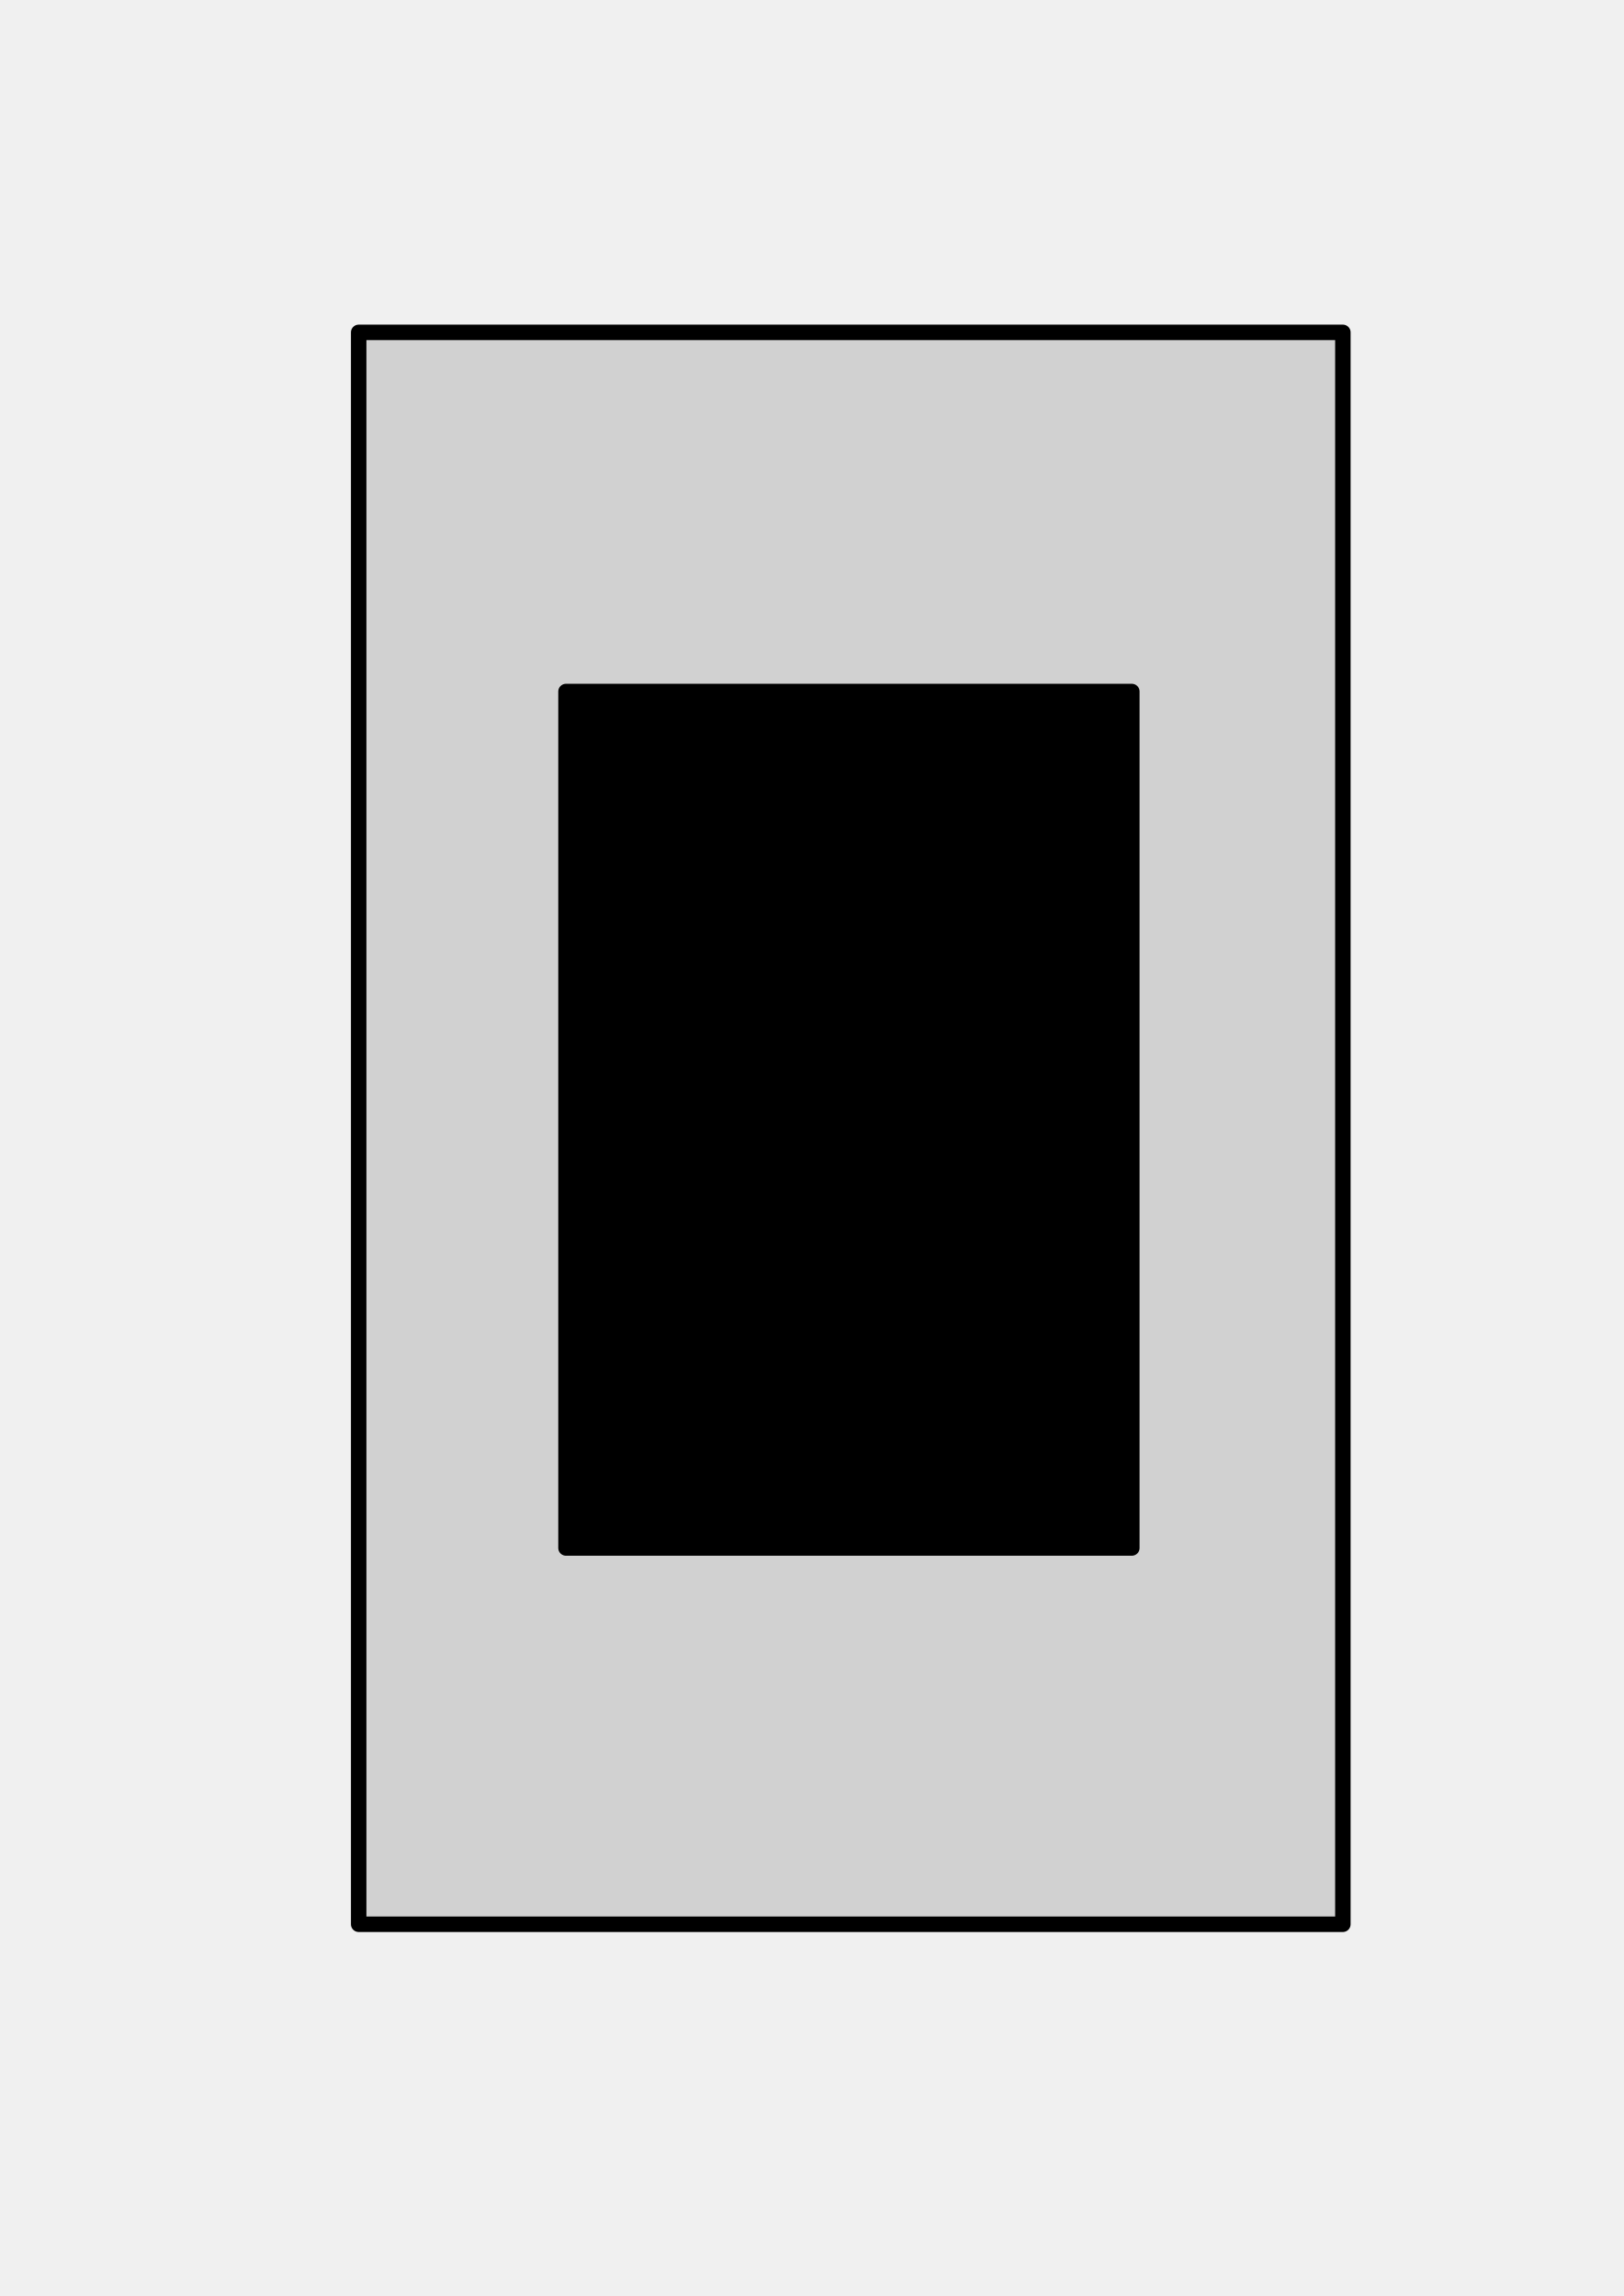
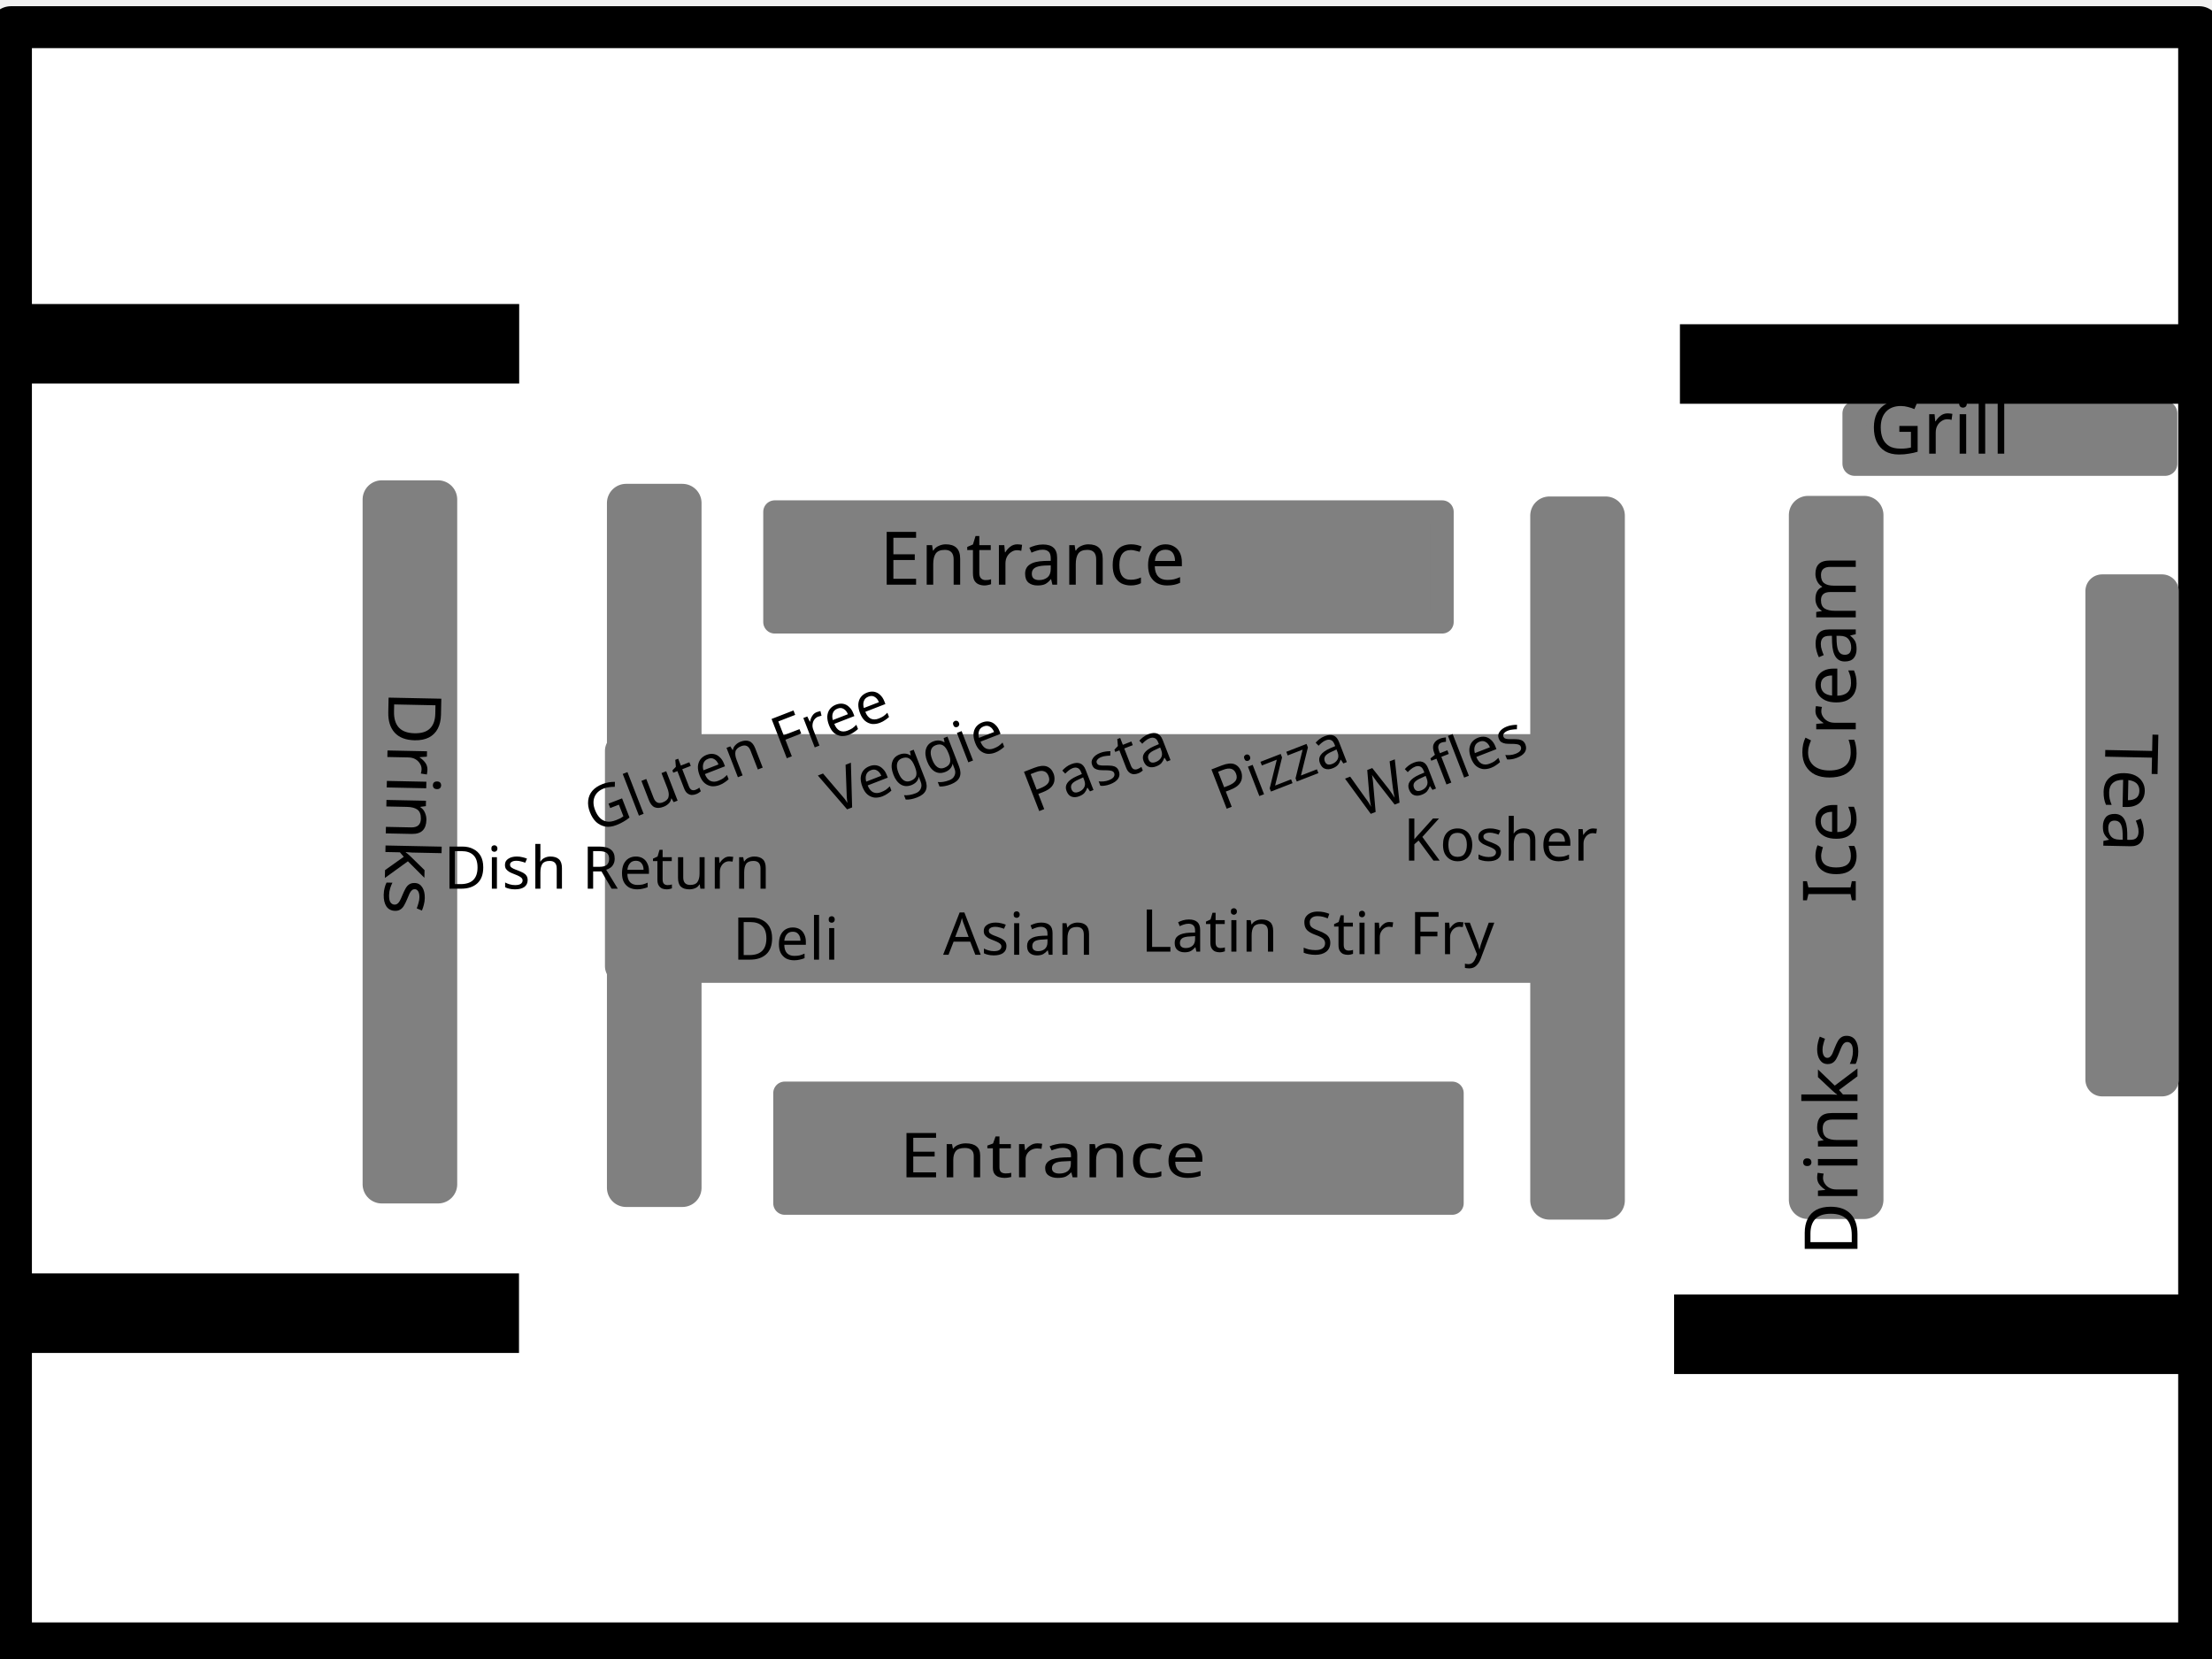
- <svg xmlns="http://www.w3.org/2000/svg" width="210mm" height="297mm" version="1.1" viewBox="0 0 210 297">
-   <g stroke="#000" stroke-linejoin="round" stroke-width="2">
-     <rect x="46.389" y="42.994" width="127.29" height="205.92" ry="0" fill="#d1d1d1" />
-     <rect x="73.203" y="89.451" width="73.181" height="110.79" />
-     <rect x="95.04" y="113.14" width="10.749" height=".566" />
+ <svg xmlns="http://www.w3.org/2000/svg" width="800" height="600" viewBox="0 0 211.667 158.75" version="1.1" id="svg1">
+   <defs id="defs1" />
+   <g id="layer1" style="stroke:#000000;stroke-opacity:1;fill:#ffffff;fill-opacity:1">
+     <rect style="fill:#ffffff;fill-opacity:1;stroke:#000000;stroke-width:4.013;stroke-linejoin:round;stroke-opacity:1" id="rect1" width="209.391" height="154.659" x="1.047" y="2.601" />
+     <rect style="fill:#808080;fill-opacity:1;stroke:#808080;stroke-width:3.172;stroke-linejoin:round;stroke-opacity:1" id="rect2" width="93.759" height="20.623" x="59.474" y="71.839" />
+     <rect style="fill:#808080;fill-opacity:1;stroke:#808080;stroke-width:2.198;stroke-linejoin:round;stroke-opacity:1" id="rect2-3-6" width="63.871" height="10.549" x="75.091" y="104.596" />
+     <rect style="fill:#808080;fill-opacity:1;stroke:#808080;stroke-width:2.198;stroke-linejoin:round;stroke-opacity:1" id="rect2-3-6-6" width="63.871" height="10.549" x="74.134" y="48.976" />
+     <rect style="fill:#808080;fill-opacity:1;stroke:#808080;stroke-width:3.67;stroke-linejoin:round;stroke-opacity:1" id="rect3" width="65.528" height="5.383" x="49.343" y="-153.647" transform="rotate(90)" />
+     <rect style="fill:#808080;fill-opacity:1;stroke:#808080;stroke-width:3.67;stroke-linejoin:round;stroke-opacity:1" id="rect3-6" width="65.528" height="5.383" x="49.286" y="-178.394" transform="rotate(90)" />
+     <rect style="fill:#808080;fill-opacity:1;stroke:#808080;stroke-width:3.67;stroke-linejoin:round;stroke-opacity:1" id="rect3-6-3" width="65.528" height="5.383" x="47.796" y="-41.916" transform="rotate(90)" />
+     <rect style="fill:#808080;fill-opacity:1;stroke:#808080;stroke-width:3.2;stroke-linejoin:round;stroke-opacity:1" id="rect3-6-3-3" width="46.752" height="5.738" x="56.562" y="-206.89" transform="rotate(90)" />
+     <rect style="fill:#808080;fill-opacity:1;stroke:#808080;stroke-width:2.336;stroke-linejoin:round;stroke-opacity:1" id="rect3-6-3-3-8" width="29.713" height="4.812" x="-207.185" y="-44.365" transform="scale(-1)" />
+     <rect style="fill:#808080;fill-opacity:1;stroke:#808080;stroke-width:3.67;stroke-linejoin:round;stroke-opacity:1" id="rect3-4" width="65.528" height="5.383" x="48.133" y="-65.296" transform="rotate(90)" />
+     <text xml:space="preserve" style="font-weight:500;font-size:7.056px;font-family:Avenir;-inkscape-font-specification:'Avenir Medium';text-align:center;text-anchor:middle;fill:#808080;fill-opacity:1;stroke:#808080;stroke-width:3.996;stroke-linejoin:round;stroke-opacity:1" x="103.389" y="55.946" id="text3">
+       <tspan id="tspan3" style="font-size:7.056px;fill:#000000;fill-opacity:1;stroke:#7f7f7f;stroke-width:3.996;stroke-opacity:0" x="103.389" y="55.946">Entrance</tspan>
+     </text>
+     <text xml:space="preserve" style="font-weight:500;font-size:6.479px;font-family:Avenir;-inkscape-font-specification:'Avenir Medium';text-align:center;text-anchor:middle;fill:#808080;fill-opacity:1;stroke:#808080;stroke-width:3.67;stroke-linejoin:round;stroke-opacity:1" x="96.515" y="122.95" id="text3-6" transform="scale(1.091364,0.9162847)">
+       <tspan id="tspan3-5" style="font-size:6.479px;fill:#000000;fill-opacity:1;stroke:#7f7f7f;stroke-width:3.67;stroke-opacity:0" x="96.515" y="122.95">Entrance</tspan>
+     </text>
+     <rect style="fill:#000000;fill-opacity:1;stroke:#7f7f7f;stroke-width:3.996;stroke-linejoin:round;stroke-opacity:0" id="rect4" width="48.338" height="7.609" x="1.343" y="29.092" />
+     <rect style="fill:#000000;fill-opacity:1;stroke:#7f7f7f;stroke-width:3.996;stroke-linejoin:round;stroke-opacity:0" id="rect4-8" width="48.338" height="7.609" x="1.325" y="121.855" />
+     <rect style="fill:#000000;fill-opacity:1;stroke:#7f7f7f;stroke-width:3.996;stroke-linejoin:round;stroke-opacity:0" id="rect4-8-4" width="48.338" height="7.609" x="160.195" y="123.872" />
+     <rect style="fill:#000000;fill-opacity:1;stroke:#7f7f7f;stroke-width:3.996;stroke-linejoin:round;stroke-opacity:0" id="rect4-8-4-2" width="48.338" height="7.609" x="160.753" y="31.027" />
+     <text xml:space="preserve" style="font-weight:500;font-size:7.056px;font-family:Avenir;-inkscape-font-specification:'Avenir Medium';text-align:center;text-anchor:middle;fill:#000000;fill-opacity:1;stroke:#7f7f7f;stroke-width:3.996;stroke-linejoin:round;stroke-opacity:0" x="-65.167" y="177.579" id="text4" transform="rotate(-90)">
+       <tspan id="tspan4" style="stroke-width:3.996" x="-65.167" y="177.579">Ice Cream</tspan>
+     </text>
+     <text xml:space="preserve" style="font-weight:500;font-size:7.056px;font-family:Avenir;-inkscape-font-specification:'Avenir Medium';text-align:center;text-anchor:middle;fill:#000000;fill-opacity:1;stroke:#7f7f7f;stroke-width:3.996;stroke-linejoin:round;stroke-opacity:0" x="-104.912" y="177.744" id="text5" transform="rotate(-90)">
+       <tspan id="tspan5" style="stroke-width:3.996" x="-104.912" y="177.744">Drinks</tspan>
+     </text>
+     <text xml:space="preserve" style="font-weight:500;font-size:7.056px;font-family:Avenir;-inkscape-font-specification:'Avenir Medium';text-align:center;text-anchor:middle;fill:#000000;fill-opacity:1;stroke:#7f7f7f;stroke-width:3.996;stroke-linejoin:round;stroke-opacity:0" x="80.565" y="-38.556" id="text6" transform="rotate(91.18329)">
+       <tspan id="tspan6" style="stroke-width:3.996" x="80.565" y="-38.556">Drinks</tspan>
+     </text>
+     <text xml:space="preserve" style="font-weight:500;font-size:7.056px;font-family:Avenir;-inkscape-font-specification:'Avenir Medium';text-align:center;text-anchor:middle;fill:#000000;fill-opacity:1;stroke:#7f7f7f;stroke-width:3.996;stroke-linejoin:round;stroke-opacity:0" x="76.217" y="-202.895" id="text6-5" transform="rotate(91.18329)">
+       <tspan id="tspan6-6" style="stroke-width:3.996" x="76.217" y="-202.895">Tea</tspan>
+     </text>
+     <text xml:space="preserve" style="font-weight:500;font-size:7.056px;font-family:Avenir;-inkscape-font-specification:'Avenir Medium';text-align:center;text-anchor:middle;fill:#000000;fill-opacity:1;stroke:#7f7f7f;stroke-width:3.996;stroke-linejoin:round;stroke-opacity:0" x="190.217" y="43.414" id="text7">
+       <tspan id="tspan7" style="stroke-width:3.996" x="190.217" y="43.414">Grill</tspan>
+     </text>
+     <text xml:space="preserve" style="font-weight:500;font-size:5.644px;font-family:Avenir;-inkscape-font-specification:'Avenir Medium';text-align:center;text-anchor:middle;fill:#000000;fill-opacity:1;stroke:#7f7f7f;stroke-width:3.996;stroke-linejoin:round;stroke-opacity:0" x="137.404" y="91.304" id="text8">
+       <tspan id="tspan8" style="font-size:5.644px;stroke-width:3.996" x="137.404" y="91.304">Stir Fry</tspan>
+     </text>
+     <text xml:space="preserve" style="font-weight:500;font-size:5.644px;font-family:Avenir;-inkscape-font-specification:'Avenir Medium';text-align:center;text-anchor:middle;fill:#000000;fill-opacity:1;stroke:#7f7f7f;stroke-width:3.996;stroke-linejoin:round;stroke-opacity:0" x="119.404" y="91.063" id="text8-4">
+       <tspan id="tspan8-0" style="font-size:5.644px;stroke-width:3.996" x="119.404" y="91.063">Latin</tspan>
+     </text>
+     <text xml:space="preserve" style="font-weight:500;font-size:5.644px;font-family:Avenir;-inkscape-font-specification:'Avenir Medium';text-align:center;text-anchor:middle;fill:#000000;fill-opacity:1;stroke:#7f7f7f;stroke-width:3.996;stroke-linejoin:round;stroke-opacity:0" x="101.13" y="91.359" id="text8-4-7">
+       <tspan id="tspan8-0-7" style="font-size:5.644px;stroke-width:3.996" x="101.13" y="91.359">Asian</tspan>
+     </text>
+     <text xml:space="preserve" style="font-weight:500;font-size:5.644px;font-family:Avenir;-inkscape-font-specification:'Avenir Medium';text-align:center;text-anchor:middle;fill:#000000;fill-opacity:1;stroke:#7f7f7f;stroke-width:3.996;stroke-linejoin:round;stroke-opacity:0" x="78.879" y="91.831" id="text8-4-7-0">
+       <tspan id="tspan8-0-7-4" style="font-size:5.644px;stroke-width:3.996" x="78.879" y="91.831">Deli</tspan>
+     </text>
+     <text xml:space="preserve" style="font-weight:500;font-size:5.644px;font-family:Avenir;-inkscape-font-specification:'Avenir Medium';text-align:center;text-anchor:middle;fill:#000000;fill-opacity:1;stroke:#7f7f7f;stroke-width:3.996;stroke-linejoin:round;stroke-opacity:0" x="43.199" y="94.881" id="text9" transform="rotate(-21.2136)">
+       <tspan id="tspan9" style="stroke-width:3.996" x="43.199" y="94.881">Gluten Free</tspan>
+     </text>
+     <text xml:space="preserve" style="font-weight:500;font-size:5.644px;font-family:Avenir;-inkscape-font-specification:'Avenir Medium';text-align:center;text-anchor:middle;fill:#000000;fill-opacity:1;stroke:#7f7f7f;stroke-width:3.996;stroke-linejoin:round;stroke-opacity:0" x="58.794" y="101.532" id="text9-6" transform="rotate(-21.2136)">
+       <tspan id="tspan9-7" style="stroke-width:3.996" x="58.794" y="101.532">Veggie</tspan>
+     </text>
+     <text xml:space="preserve" style="font-weight:500;font-size:5.644px;font-family:Avenir;-inkscape-font-specification:'Avenir Medium';text-align:center;text-anchor:middle;fill:#000000;fill-opacity:1;stroke:#7f7f7f;stroke-width:3.996;stroke-linejoin:round;stroke-opacity:0" x="74.988" y="108.334" id="text9-6-4" transform="rotate(-21.2136)">
+       <tspan id="tspan9-7-8" style="stroke-width:3.996" x="74.988" y="108.334">Pasta</tspan>
+     </text>
+     <text xml:space="preserve" style="font-weight:500;font-size:5.644px;font-family:Avenir;-inkscape-font-specification:'Avenir Medium';text-align:center;text-anchor:middle;fill:#000000;fill-opacity:1;stroke:#7f7f7f;stroke-width:3.996;stroke-linejoin:round;stroke-opacity:0" x="91.219" y="114.618" id="text9-6-4-9" transform="rotate(-21.2136)">
+       <tspan id="tspan9-7-8-7" style="stroke-width:3.996" x="91.219" y="114.618">Pizza</tspan>
+     </text>
+     <text xml:space="preserve" style="font-weight:500;font-size:5.644px;font-family:Avenir;-inkscape-font-specification:'Avenir Medium';text-align:center;text-anchor:middle;fill:#000000;fill-opacity:1;stroke:#7f7f7f;stroke-width:3.996;stroke-linejoin:round;stroke-opacity:0" x="105.423" y="120.065" id="text9-6-4-9-8" transform="rotate(-21.2136)">
+       <tspan id="tspan9-7-8-7-9" style="stroke-width:3.996" x="105.423" y="120.065">Wafles</tspan>
+     </text>
+     <text xml:space="preserve" style="font-weight:500;font-size:5.644px;font-family:Avenir;-inkscape-font-specification:'Avenir Medium';text-align:center;text-anchor:middle;fill:#000000;fill-opacity:1;stroke:#7f7f7f;stroke-width:3.996;stroke-linejoin:round;stroke-opacity:0" x="147.251" y="82.353" id="text10">
+       <tspan id="tspan10" style="stroke-width:3.996" x="147.251" y="82.353">Kosher</tspan>
+     </text>
+     <text xml:space="preserve" style="font-weight:500;font-size:5.644px;font-family:Avenir;-inkscape-font-specification:'Avenir Medium';text-align:center;text-anchor:middle;fill:#000000;fill-opacity:1;stroke:#7f7f7f;stroke-width:3.996;stroke-linejoin:round;stroke-opacity:0" x="61.765" y="85.038" id="text11">
+       <tspan id="tspan11" style="stroke-width:3.996" x="61.765" y="85.038">Dish Return</tspan>
+     </text>
  </g>
</svg>
